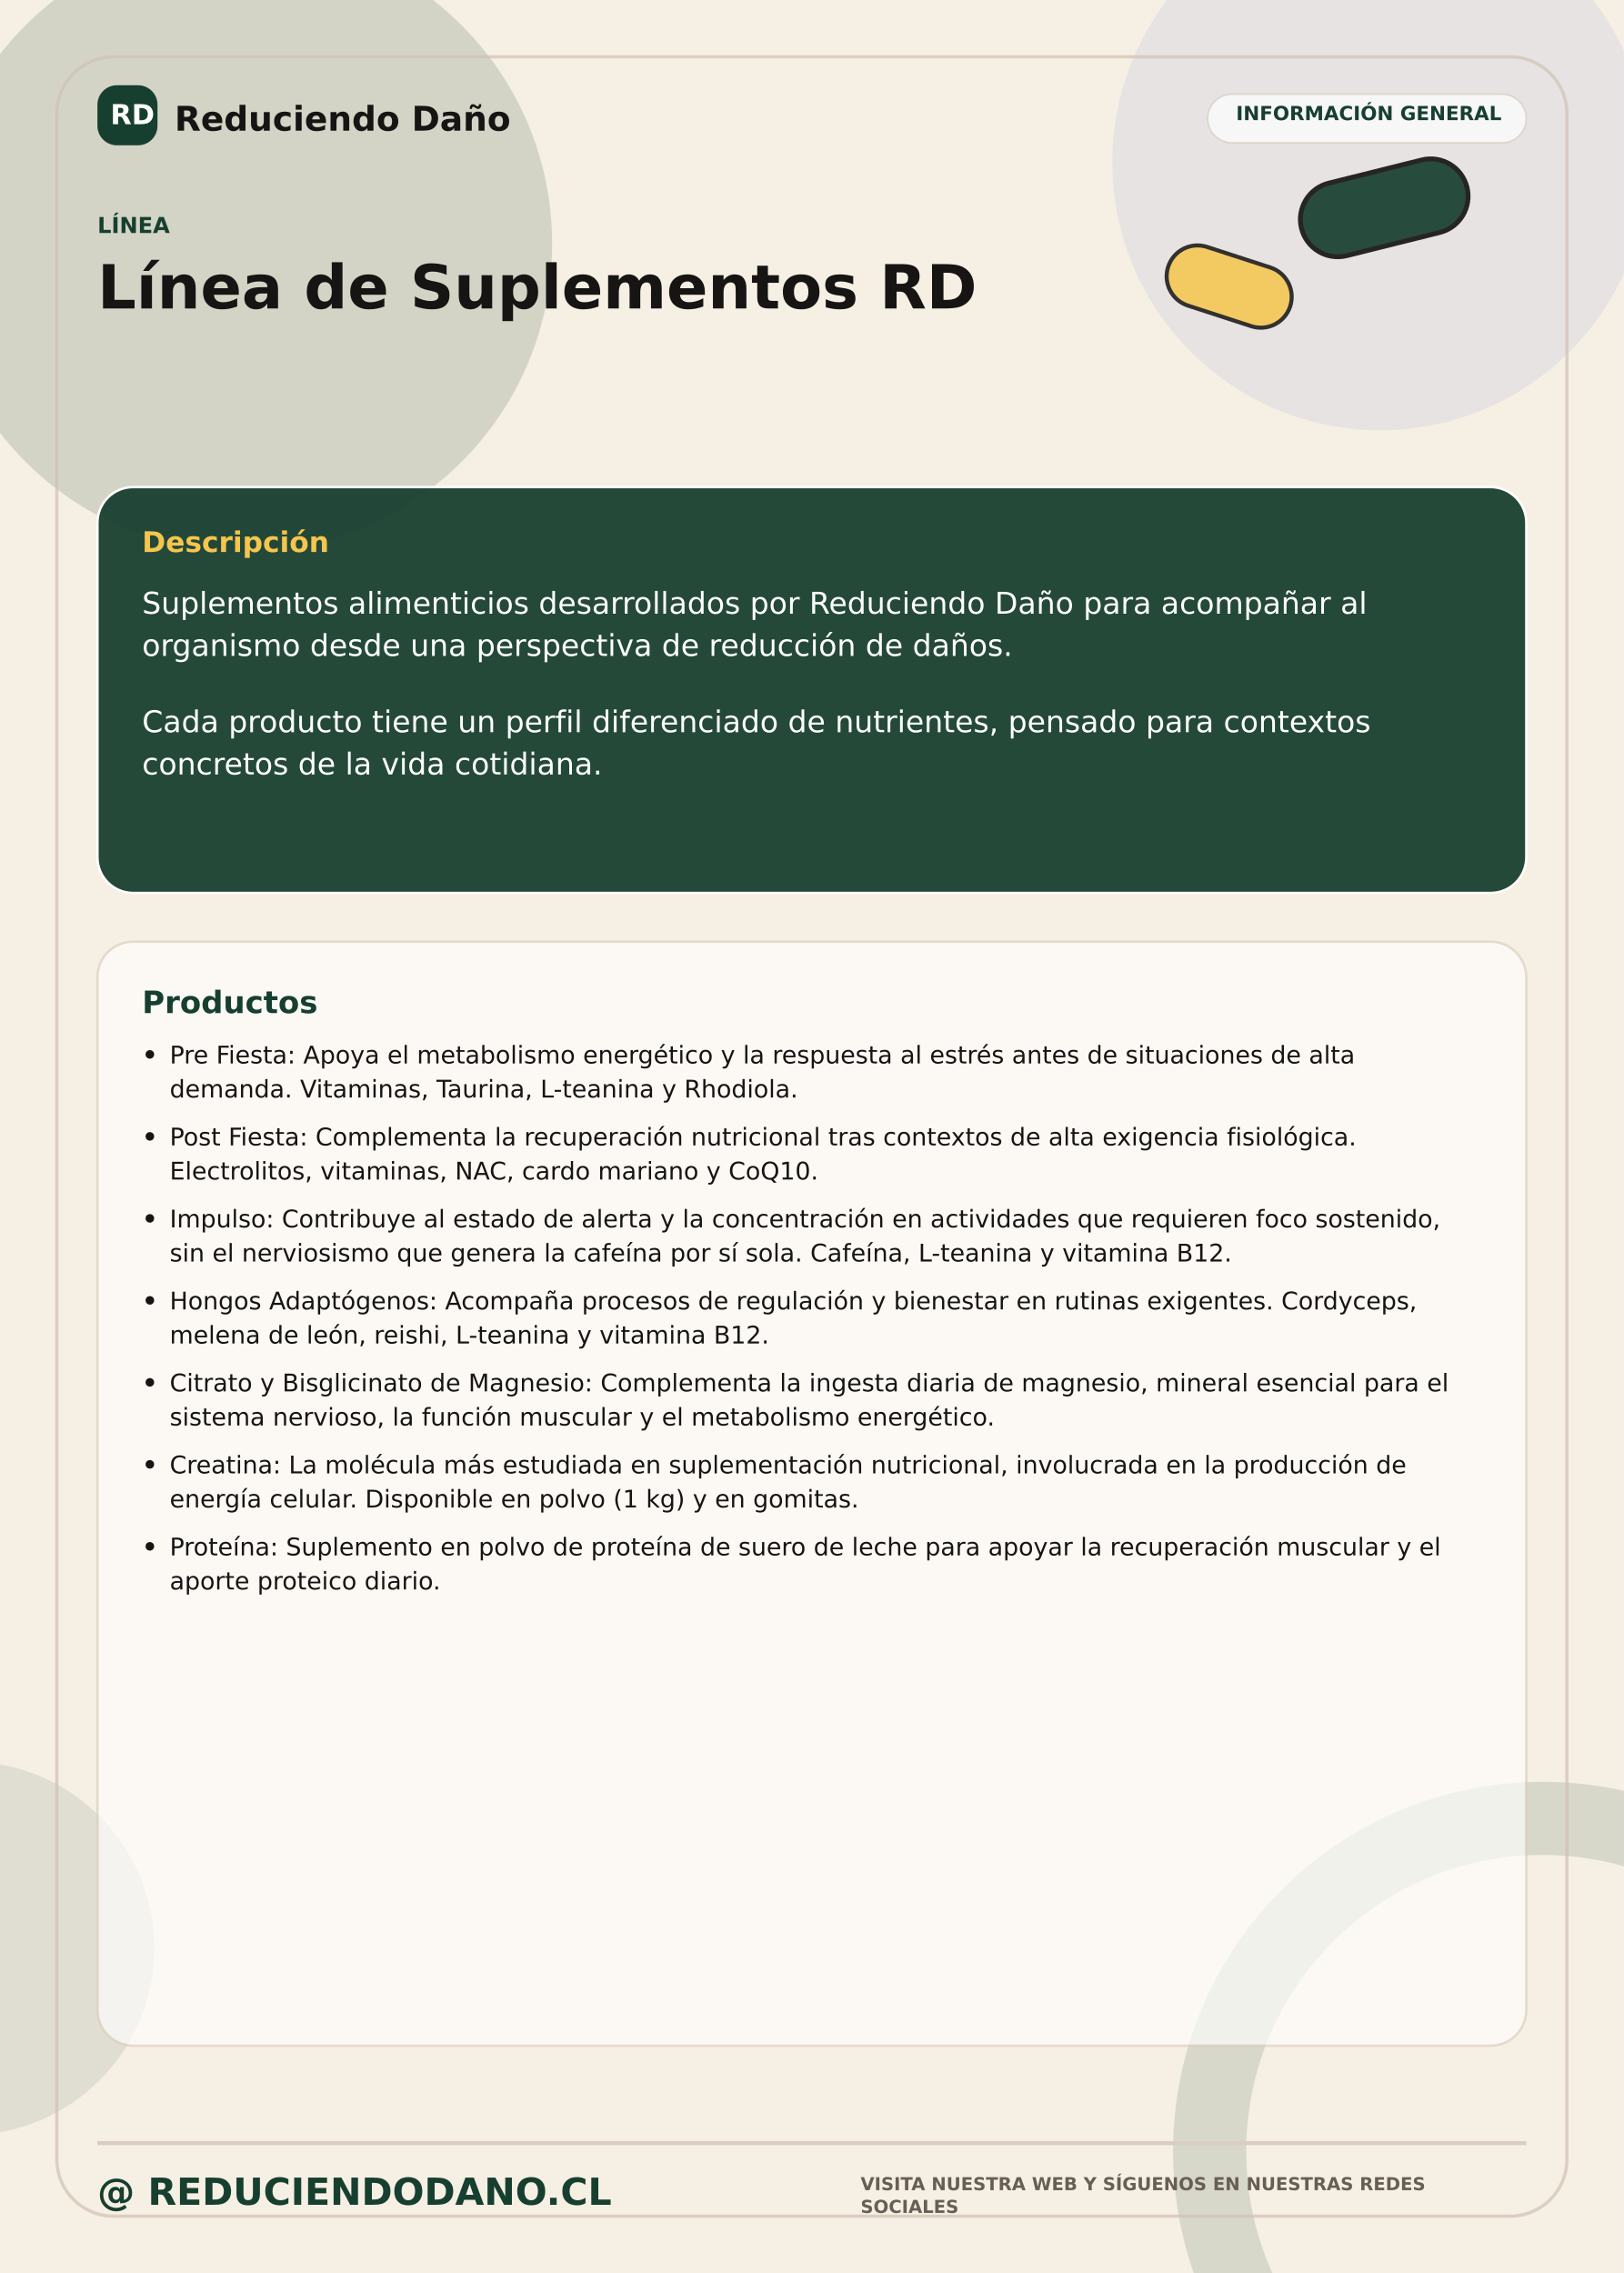
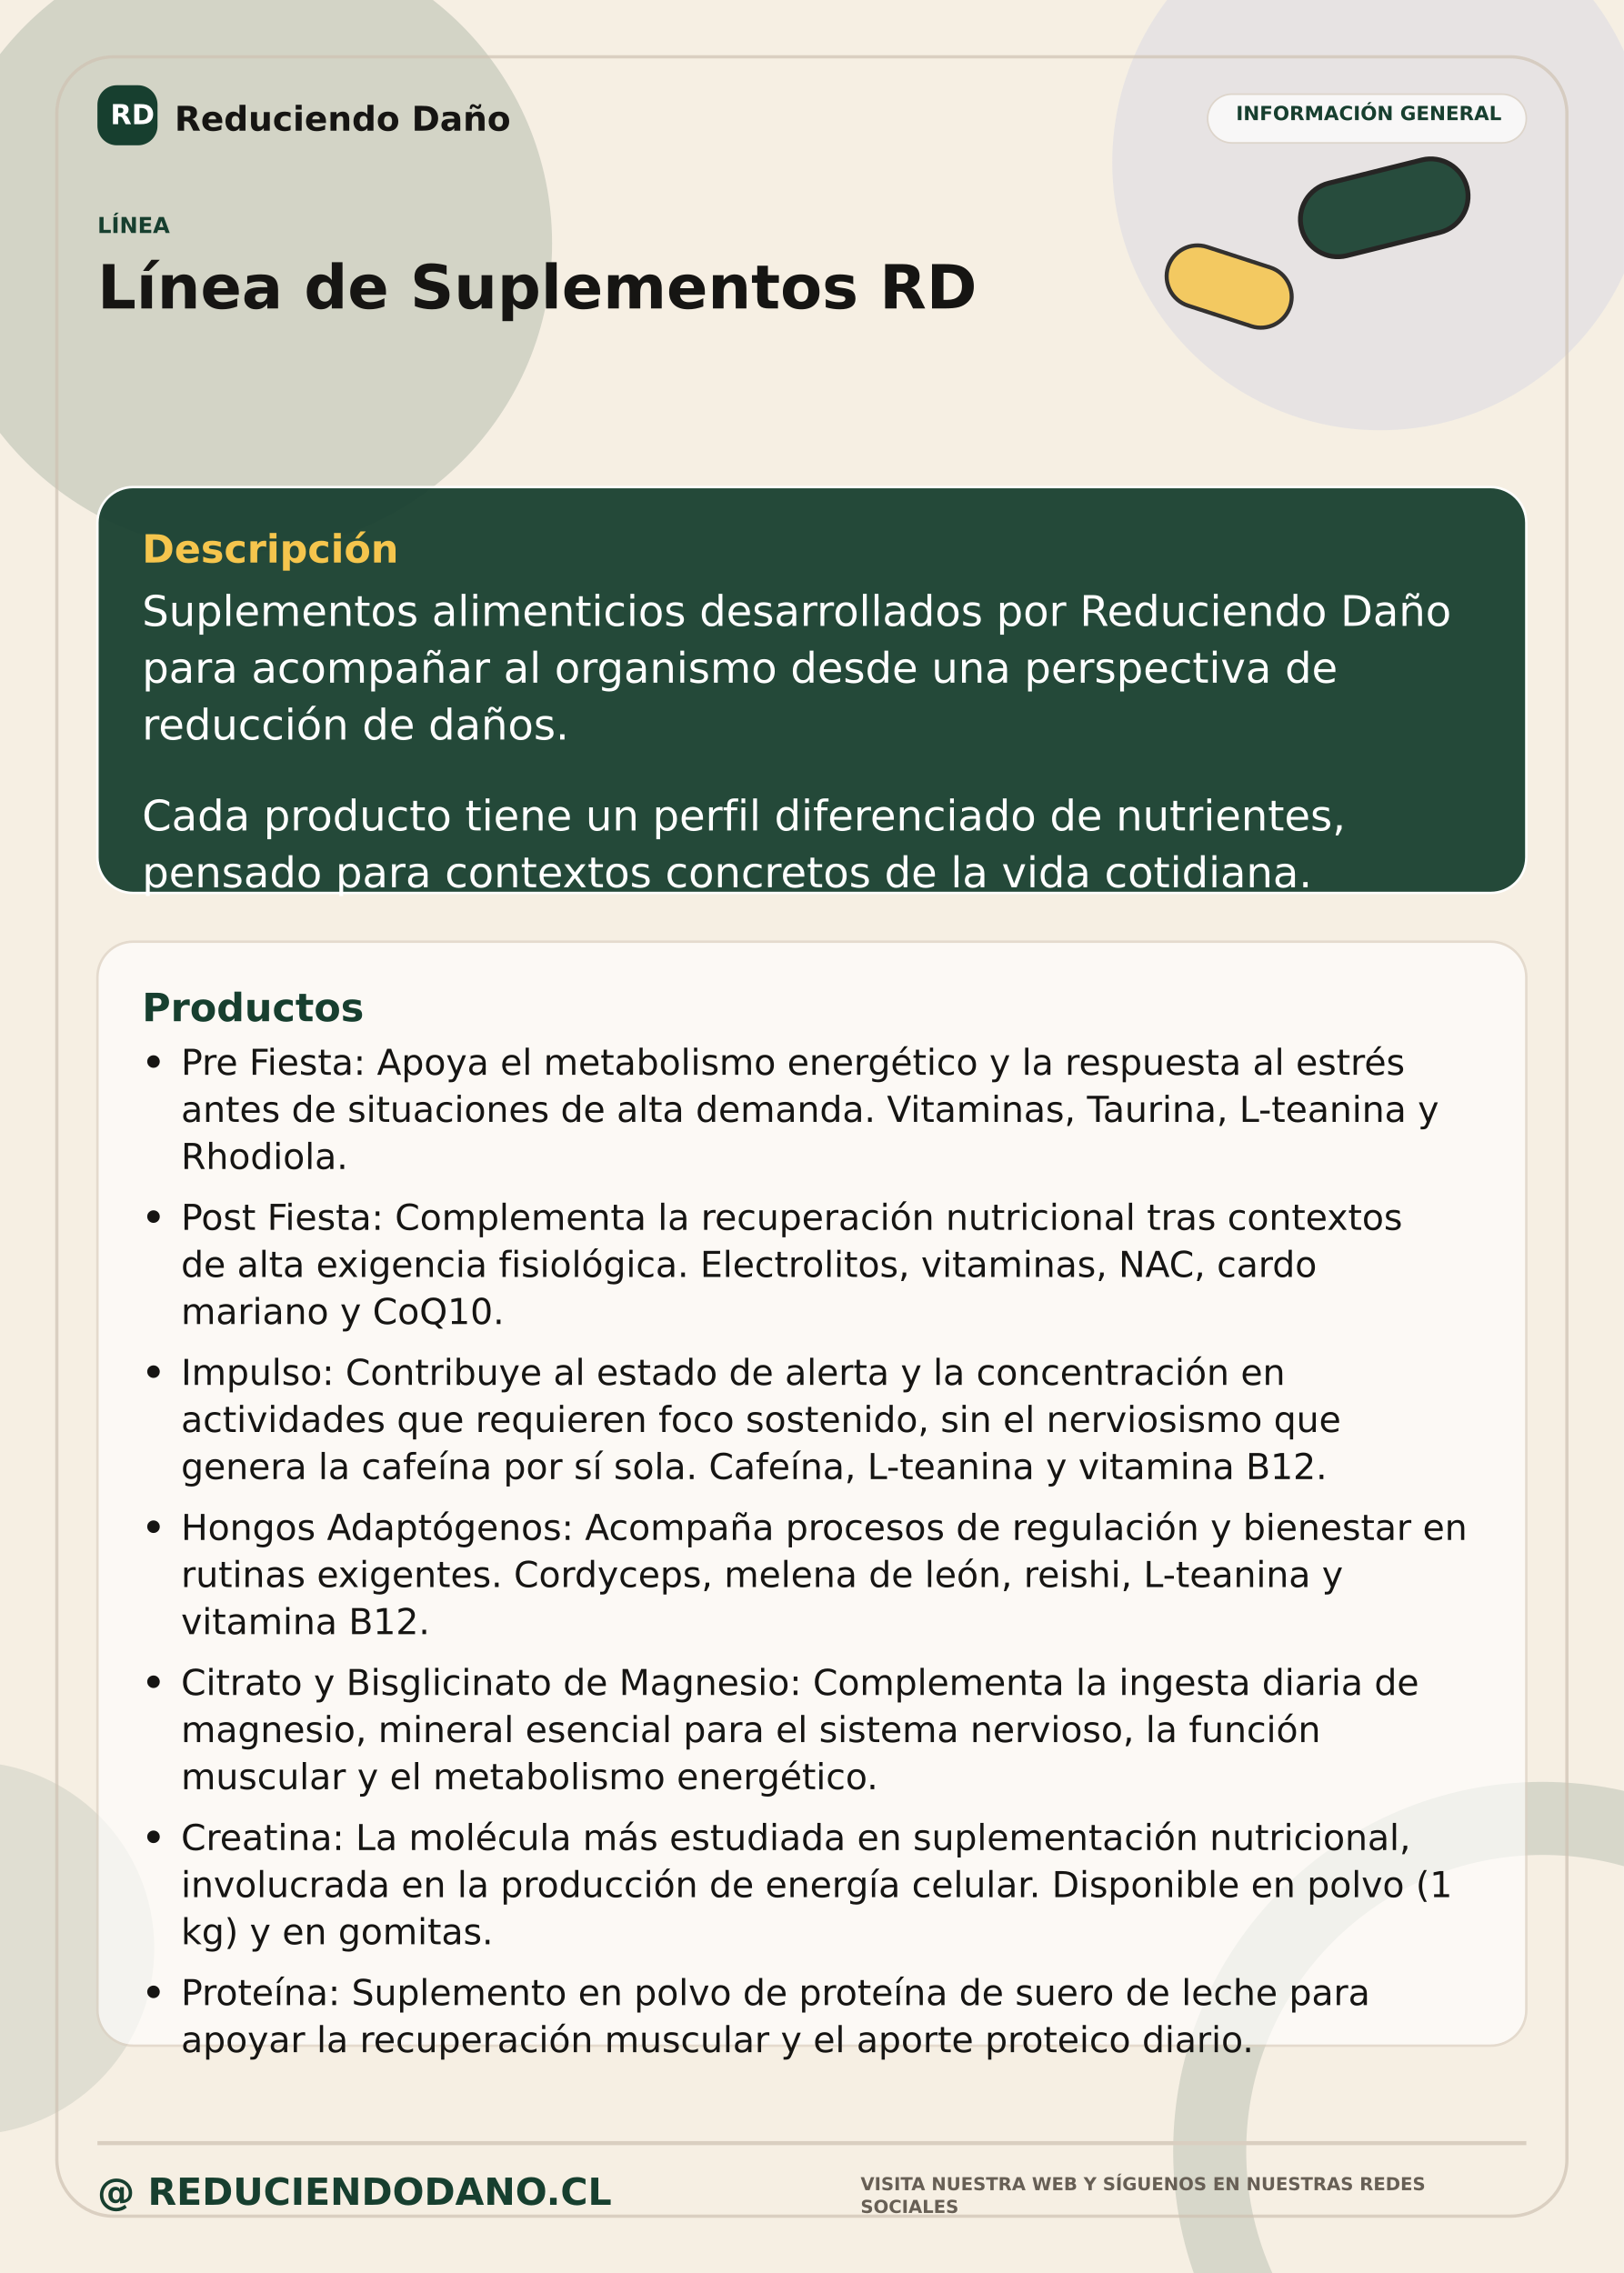
<svg xmlns="http://www.w3.org/2000/svg" width="2000px" height="2800px" viewBox="0 0 2000 2800">
  <g id="fondo_editable">
    <rect x="0" y="0" width="2000" height="2800" rx="0" fill="#F6EFE3" />
    <circle cx="300" cy="300" r="380" fill="#173F2F" opacity=".16" />
    <circle cx="1700" cy="200" r="330" fill="#315EE8" opacity=".08" />
    <circle cx="1900" cy="2650" r="410" fill="none" stroke="#173F2F" stroke-width="90" opacity=".14" />
    <circle cx="-40" cy="2400" r="230" fill="#173F2F" opacity=".10" />
  </g>
  <g id="marco_y_decoracion_editable">
    <rect x="70" y="70" width="1860" height="2660" rx="70" fill="none" stroke="#CFC2B2" stroke-width="4" opacity=".7" />
    <rect x="1600" y="210" width="210" height="92" rx="46" fill="#173F2F" stroke="#161513" stroke-width="6" transform="rotate(-14 1705 256)" opacity=".92" />
    <rect x="1435" y="315" width="158" height="76" rx="38" fill="#F5C54D" stroke="#161513" stroke-width="5" transform="rotate(18 1514 353)" opacity=".86" />
  </g>
  <g id="header_marca">
    <rect x="120" y="105" width="74" height="74" rx="24" fill="#173F2F" />
    <text class="txt" x="136" y="153" fill="#FFFFFF" font-family="DejaVu Sans, Arial, Helvetica, sans-serif" font-size="34" font-weight="700">RD</text>
    <text class="txt" x="215" y="161" fill="#161513" font-family="DejaVu Sans, Arial, Helvetica, sans-serif" font-size="42" font-weight="700">Reduciendo Daño</text>
    <rect x="1487.44" y="116" width="392.56" height="60" rx="30" fill="#FFFFFF" stroke="#D9CEC0" stroke-width="2" opacity=".7" />
    <text class="txt" x="1522.44" y="148" fill="#173F2F" font-family="DejaVu Sans, Arial, Helvetica, sans-serif" font-size="24" font-weight="700">INFORMACIÓN GENERAL</text>
  </g>
  <g id="titulo">
    <text class="txt" x="120" y="287" fill="#173F2F" font-family="DejaVu Sans, Arial, Helvetica, sans-serif" font-size="27" font-weight="700">LÍNEA</text>
    <text class="txt" x="120" y="380" fill="#161513" font-family="DejaVu Sans, Arial, Helvetica, sans-serif" font-size="75" font-weight="700">Línea de Suplementos RD</text>
  </g>
  <g id="cajas_editables">
    <rect x="120" y="600" width="1760" height="500" rx="44" fill="#173F2F" stroke="#FFFFFF" stroke-width="3" opacity=".94" />
    <rect x="120" y="1160" width="1760" height="1360" rx="44" fill="#FFFFFF" stroke="#D9CEC0" stroke-width="3" opacity=".64" />
  </g>
  <g id="contenido_texto">
-     <text class="txt" x="175" y="680" fill="#F5C54D" font-family="DejaVu Sans, Arial, Helvetica, sans-serif" font-size="35" font-weight="700">Descripción</text>
-     <text class="txt" x="175" y="756" fill="#FFFFFF" font-family="DejaVu Sans, Arial, Helvetica, sans-serif" font-size="37" font-weight="400">Suplementos alimenticios desarrollados por Reduciendo Daño para acompañar al</text>
-     <text class="txt" x="175" y="808" fill="#FFFFFF" font-family="DejaVu Sans, Arial, Helvetica, sans-serif" font-size="37" font-weight="400">organismo desde una perspectiva de reducción de daños.</text>
-     <text class="txt" x="175" y="902" fill="#FFFFFF" font-family="DejaVu Sans, Arial, Helvetica, sans-serif" font-size="37" font-weight="400">Cada producto tiene un perfil diferenciado de nutrientes, pensado para contextos</text>
-     <text class="txt" x="175" y="954" fill="#FFFFFF" font-family="DejaVu Sans, Arial, Helvetica, sans-serif" font-size="37" font-weight="400">concretos de la vida cotidiana.</text>
-     <text class="txt" x="175" y="1248" fill="#173F2F" font-family="DejaVu Sans, Arial, Helvetica, sans-serif" font-size="38" font-weight="700">Productos</text>
-     <text x="175" y="1310" fill="#161513" font-family="DejaVu Sans, Arial, Helvetica, sans-serif" font-size="30" font-weight="700">•</text>
-     <text class="txt" x="209" y="1310" fill="#161513" font-family="DejaVu Sans, Arial, Helvetica, sans-serif" font-size="30" font-weight="400">Pre Fiesta: Apoya el metabolismo energético y la respuesta al estrés antes de situaciones de alta</text>
-     <text class="txt" x="209" y="1352" fill="#161513" font-family="DejaVu Sans, Arial, Helvetica, sans-serif" font-size="30" font-weight="400">demanda. Vitaminas, Taurina, L-teanina y Rhodiola.</text>
-     <text x="175" y="1411" fill="#161513" font-family="DejaVu Sans, Arial, Helvetica, sans-serif" font-size="30" font-weight="700">•</text>
-     <text class="txt" x="209" y="1411" fill="#161513" font-family="DejaVu Sans, Arial, Helvetica, sans-serif" font-size="30" font-weight="400">Post Fiesta: Complementa la recuperación nutricional tras contextos de alta exigencia fisiológica.</text>
-     <text class="txt" x="209" y="1453" fill="#161513" font-family="DejaVu Sans, Arial, Helvetica, sans-serif" font-size="30" font-weight="400">Electrolitos, vitaminas, NAC, cardo mariano y CoQ10.</text>
-     <text x="175" y="1512" fill="#161513" font-family="DejaVu Sans, Arial, Helvetica, sans-serif" font-size="30" font-weight="700">•</text>
-     <text class="txt" x="209" y="1512" fill="#161513" font-family="DejaVu Sans, Arial, Helvetica, sans-serif" font-size="30" font-weight="400">Impulso: Contribuye al estado de alerta y la concentración en actividades que requieren foco sostenido,</text>
-     <text class="txt" x="209" y="1554" fill="#161513" font-family="DejaVu Sans, Arial, Helvetica, sans-serif" font-size="30" font-weight="400">sin el nerviosismo que genera la cafeína por sí sola. Cafeína, L-teanina y vitamina B12.</text>
-     <text x="175" y="1613" fill="#161513" font-family="DejaVu Sans, Arial, Helvetica, sans-serif" font-size="30" font-weight="700">•</text>
-     <text class="txt" x="209" y="1613" fill="#161513" font-family="DejaVu Sans, Arial, Helvetica, sans-serif" font-size="30" font-weight="400">Hongos Adaptógenos: Acompaña procesos de regulación y bienestar en rutinas exigentes. Cordyceps,</text>
-     <text class="txt" x="209" y="1655" fill="#161513" font-family="DejaVu Sans, Arial, Helvetica, sans-serif" font-size="30" font-weight="400">melena de león, reishi, L-teanina y vitamina B12.</text>
-     <text x="175" y="1714" fill="#161513" font-family="DejaVu Sans, Arial, Helvetica, sans-serif" font-size="30" font-weight="700">•</text>
-     <text class="txt" x="209" y="1714" fill="#161513" font-family="DejaVu Sans, Arial, Helvetica, sans-serif" font-size="30" font-weight="400">Citrato y Bisglicinato de Magnesio: Complementa la ingesta diaria de magnesio, mineral esencial para el</text>
-     <text class="txt" x="209" y="1756" fill="#161513" font-family="DejaVu Sans, Arial, Helvetica, sans-serif" font-size="30" font-weight="400">sistema nervioso, la función muscular y el metabolismo energético.</text>
-     <text x="175" y="1815" fill="#161513" font-family="DejaVu Sans, Arial, Helvetica, sans-serif" font-size="30" font-weight="700">•</text>
-     <text class="txt" x="209" y="1815" fill="#161513" font-family="DejaVu Sans, Arial, Helvetica, sans-serif" font-size="30" font-weight="400">Creatina: La molécula más estudiada en suplementación nutricional, involucrada en la producción de</text>
-     <text class="txt" x="209" y="1857" fill="#161513" font-family="DejaVu Sans, Arial, Helvetica, sans-serif" font-size="30" font-weight="400">energía celular. Disponible en polvo (1 kg) y en gomitas.</text>
-     <text x="175" y="1916" fill="#161513" font-family="DejaVu Sans, Arial, Helvetica, sans-serif" font-size="30" font-weight="700">•</text>
-     <text class="txt" x="209" y="1916" fill="#161513" font-family="DejaVu Sans, Arial, Helvetica, sans-serif" font-size="30" font-weight="400">Proteína: Suplemento en polvo de proteína de suero de leche para apoyar la recuperación muscular y el</text>
-     <text class="txt" x="209" y="1958" fill="#161513" font-family="DejaVu Sans, Arial, Helvetica, sans-serif" font-size="30" font-weight="400">aporte proteico diario.</text>
+     <text class="txt" x="175" y="693" fill="#F5C54D" font-family="DejaVu Sans, Arial, Helvetica, sans-serif" font-size="48" font-weight="700">Descripción</text>
+     <text class="txt" x="175" y="771" fill="#FFFFFF" font-family="DejaVu Sans, Arial, Helvetica, sans-serif" font-size="52" font-weight="400">Suplementos alimenticios desarrollados por Reduciendo Daño</text>
+     <text class="txt" x="175" y="841" fill="#FFFFFF" font-family="DejaVu Sans, Arial, Helvetica, sans-serif" font-size="52" font-weight="400">para acompañar al organismo desde una perspectiva de</text>
+     <text class="txt" x="175" y="911" fill="#FFFFFF" font-family="DejaVu Sans, Arial, Helvetica, sans-serif" font-size="52" font-weight="400">reducción de daños.</text>
+     <text class="txt" x="175" y="1023" fill="#FFFFFF" font-family="DejaVu Sans, Arial, Helvetica, sans-serif" font-size="52" font-weight="400">Cada producto tiene un perfil diferenciado de nutrientes,</text>
+     <text class="txt" x="175" y="1093" fill="#FFFFFF" font-family="DejaVu Sans, Arial, Helvetica, sans-serif" font-size="52" font-weight="400">pensado para contextos concretos de la vida cotidiana.</text>
+     <text class="txt" x="175" y="1258" fill="#173F2F" font-family="DejaVu Sans, Arial, Helvetica, sans-serif" font-size="48" font-weight="700">Productos</text>
+     <text x="175" y="1324" fill="#161513" font-family="DejaVu Sans, Arial, Helvetica, sans-serif" font-size="44" font-weight="700">•</text>
+     <text class="txt" x="223" y="1324" fill="#161513" font-family="DejaVu Sans, Arial, Helvetica, sans-serif" font-size="44" font-weight="400">Pre Fiesta: Apoya el metabolismo energético y la respuesta al estrés</text>
+     <text class="txt" x="223" y="1382" fill="#161513" font-family="DejaVu Sans, Arial, Helvetica, sans-serif" font-size="44" font-weight="400">antes de situaciones de alta demanda. Vitaminas, Taurina, L-teanina y</text>
+     <text class="txt" x="223" y="1440" fill="#161513" font-family="DejaVu Sans, Arial, Helvetica, sans-serif" font-size="44" font-weight="400">Rhodiola.</text>
+     <text x="175" y="1515" fill="#161513" font-family="DejaVu Sans, Arial, Helvetica, sans-serif" font-size="44" font-weight="700">•</text>
+     <text class="txt" x="223" y="1515" fill="#161513" font-family="DejaVu Sans, Arial, Helvetica, sans-serif" font-size="44" font-weight="400">Post Fiesta: Complementa la recuperación nutricional tras contextos</text>
+     <text class="txt" x="223" y="1573" fill="#161513" font-family="DejaVu Sans, Arial, Helvetica, sans-serif" font-size="44" font-weight="400">de alta exigencia fisiológica. Electrolitos, vitaminas, NAC, cardo</text>
+     <text class="txt" x="223" y="1631" fill="#161513" font-family="DejaVu Sans, Arial, Helvetica, sans-serif" font-size="44" font-weight="400">mariano y CoQ10.</text>
+     <text x="175" y="1706" fill="#161513" font-family="DejaVu Sans, Arial, Helvetica, sans-serif" font-size="44" font-weight="700">•</text>
+     <text class="txt" x="223" y="1706" fill="#161513" font-family="DejaVu Sans, Arial, Helvetica, sans-serif" font-size="44" font-weight="400">Impulso: Contribuye al estado de alerta y la concentración en</text>
+     <text class="txt" x="223" y="1764" fill="#161513" font-family="DejaVu Sans, Arial, Helvetica, sans-serif" font-size="44" font-weight="400">actividades que requieren foco sostenido, sin el nerviosismo que</text>
+     <text class="txt" x="223" y="1822" fill="#161513" font-family="DejaVu Sans, Arial, Helvetica, sans-serif" font-size="44" font-weight="400">genera la cafeína por sí sola. Cafeína, L-teanina y vitamina B12.</text>
+     <text x="175" y="1897" fill="#161513" font-family="DejaVu Sans, Arial, Helvetica, sans-serif" font-size="44" font-weight="700">•</text>
+     <text class="txt" x="223" y="1897" fill="#161513" font-family="DejaVu Sans, Arial, Helvetica, sans-serif" font-size="44" font-weight="400">Hongos Adaptógenos: Acompaña procesos de regulación y bienestar en</text>
+     <text class="txt" x="223" y="1955" fill="#161513" font-family="DejaVu Sans, Arial, Helvetica, sans-serif" font-size="44" font-weight="400">rutinas exigentes. Cordyceps, melena de león, reishi, L-teanina y</text>
+     <text class="txt" x="223" y="2013" fill="#161513" font-family="DejaVu Sans, Arial, Helvetica, sans-serif" font-size="44" font-weight="400">vitamina B12.</text>
+     <text x="175" y="2088" fill="#161513" font-family="DejaVu Sans, Arial, Helvetica, sans-serif" font-size="44" font-weight="700">•</text>
+     <text class="txt" x="223" y="2088" fill="#161513" font-family="DejaVu Sans, Arial, Helvetica, sans-serif" font-size="44" font-weight="400">Citrato y Bisglicinato de Magnesio: Complementa la ingesta diaria de</text>
+     <text class="txt" x="223" y="2146" fill="#161513" font-family="DejaVu Sans, Arial, Helvetica, sans-serif" font-size="44" font-weight="400">magnesio, mineral esencial para el sistema nervioso, la función</text>
+     <text class="txt" x="223" y="2204" fill="#161513" font-family="DejaVu Sans, Arial, Helvetica, sans-serif" font-size="44" font-weight="400">muscular y el metabolismo energético.</text>
+     <text x="175" y="2279" fill="#161513" font-family="DejaVu Sans, Arial, Helvetica, sans-serif" font-size="44" font-weight="700">•</text>
+     <text class="txt" x="223" y="2279" fill="#161513" font-family="DejaVu Sans, Arial, Helvetica, sans-serif" font-size="44" font-weight="400">Creatina: La molécula más estudiada en suplementación nutricional,</text>
+     <text class="txt" x="223" y="2337" fill="#161513" font-family="DejaVu Sans, Arial, Helvetica, sans-serif" font-size="44" font-weight="400">involucrada en la producción de energía celular. Disponible en polvo (1</text>
+     <text class="txt" x="223" y="2395" fill="#161513" font-family="DejaVu Sans, Arial, Helvetica, sans-serif" font-size="44" font-weight="400">kg) y en gomitas.</text>
+     <text x="175" y="2470" fill="#161513" font-family="DejaVu Sans, Arial, Helvetica, sans-serif" font-size="44" font-weight="700">•</text>
+     <text class="txt" x="223" y="2470" fill="#161513" font-family="DejaVu Sans, Arial, Helvetica, sans-serif" font-size="44" font-weight="400">Proteína: Suplemento en polvo de proteína de suero de leche para</text>
+     <text class="txt" x="223" y="2528" fill="#161513" font-family="DejaVu Sans, Arial, Helvetica, sans-serif" font-size="44" font-weight="400">apoyar la recuperación muscular y el aporte proteico diario.</text>
  </g>
  <g id="footer">
    <line x1="120" y1="2640" x2="1880" y2="2640" stroke="#D9CEC0" stroke-width="5" />
    <text class="txt" x="120" y="2716" fill="#173F2F" font-family="DejaVu Sans, Arial, Helvetica, sans-serif" font-size="46" font-weight="700">@ REDUCIENDODANO.CL</text>
    <text class="txt" x="1060" y="2698" fill="#675F55" font-family="DejaVu Sans, Arial, Helvetica, sans-serif" font-size="22" font-weight="700">VISITA NUESTRA WEB Y SÍGUENOS EN NUESTRAS REDES</text>
    <text class="txt" x="1060" y="2726" fill="#675F55" font-family="DejaVu Sans, Arial, Helvetica, sans-serif" font-size="22" font-weight="700">SOCIALES</text>
  </g>
</svg>
